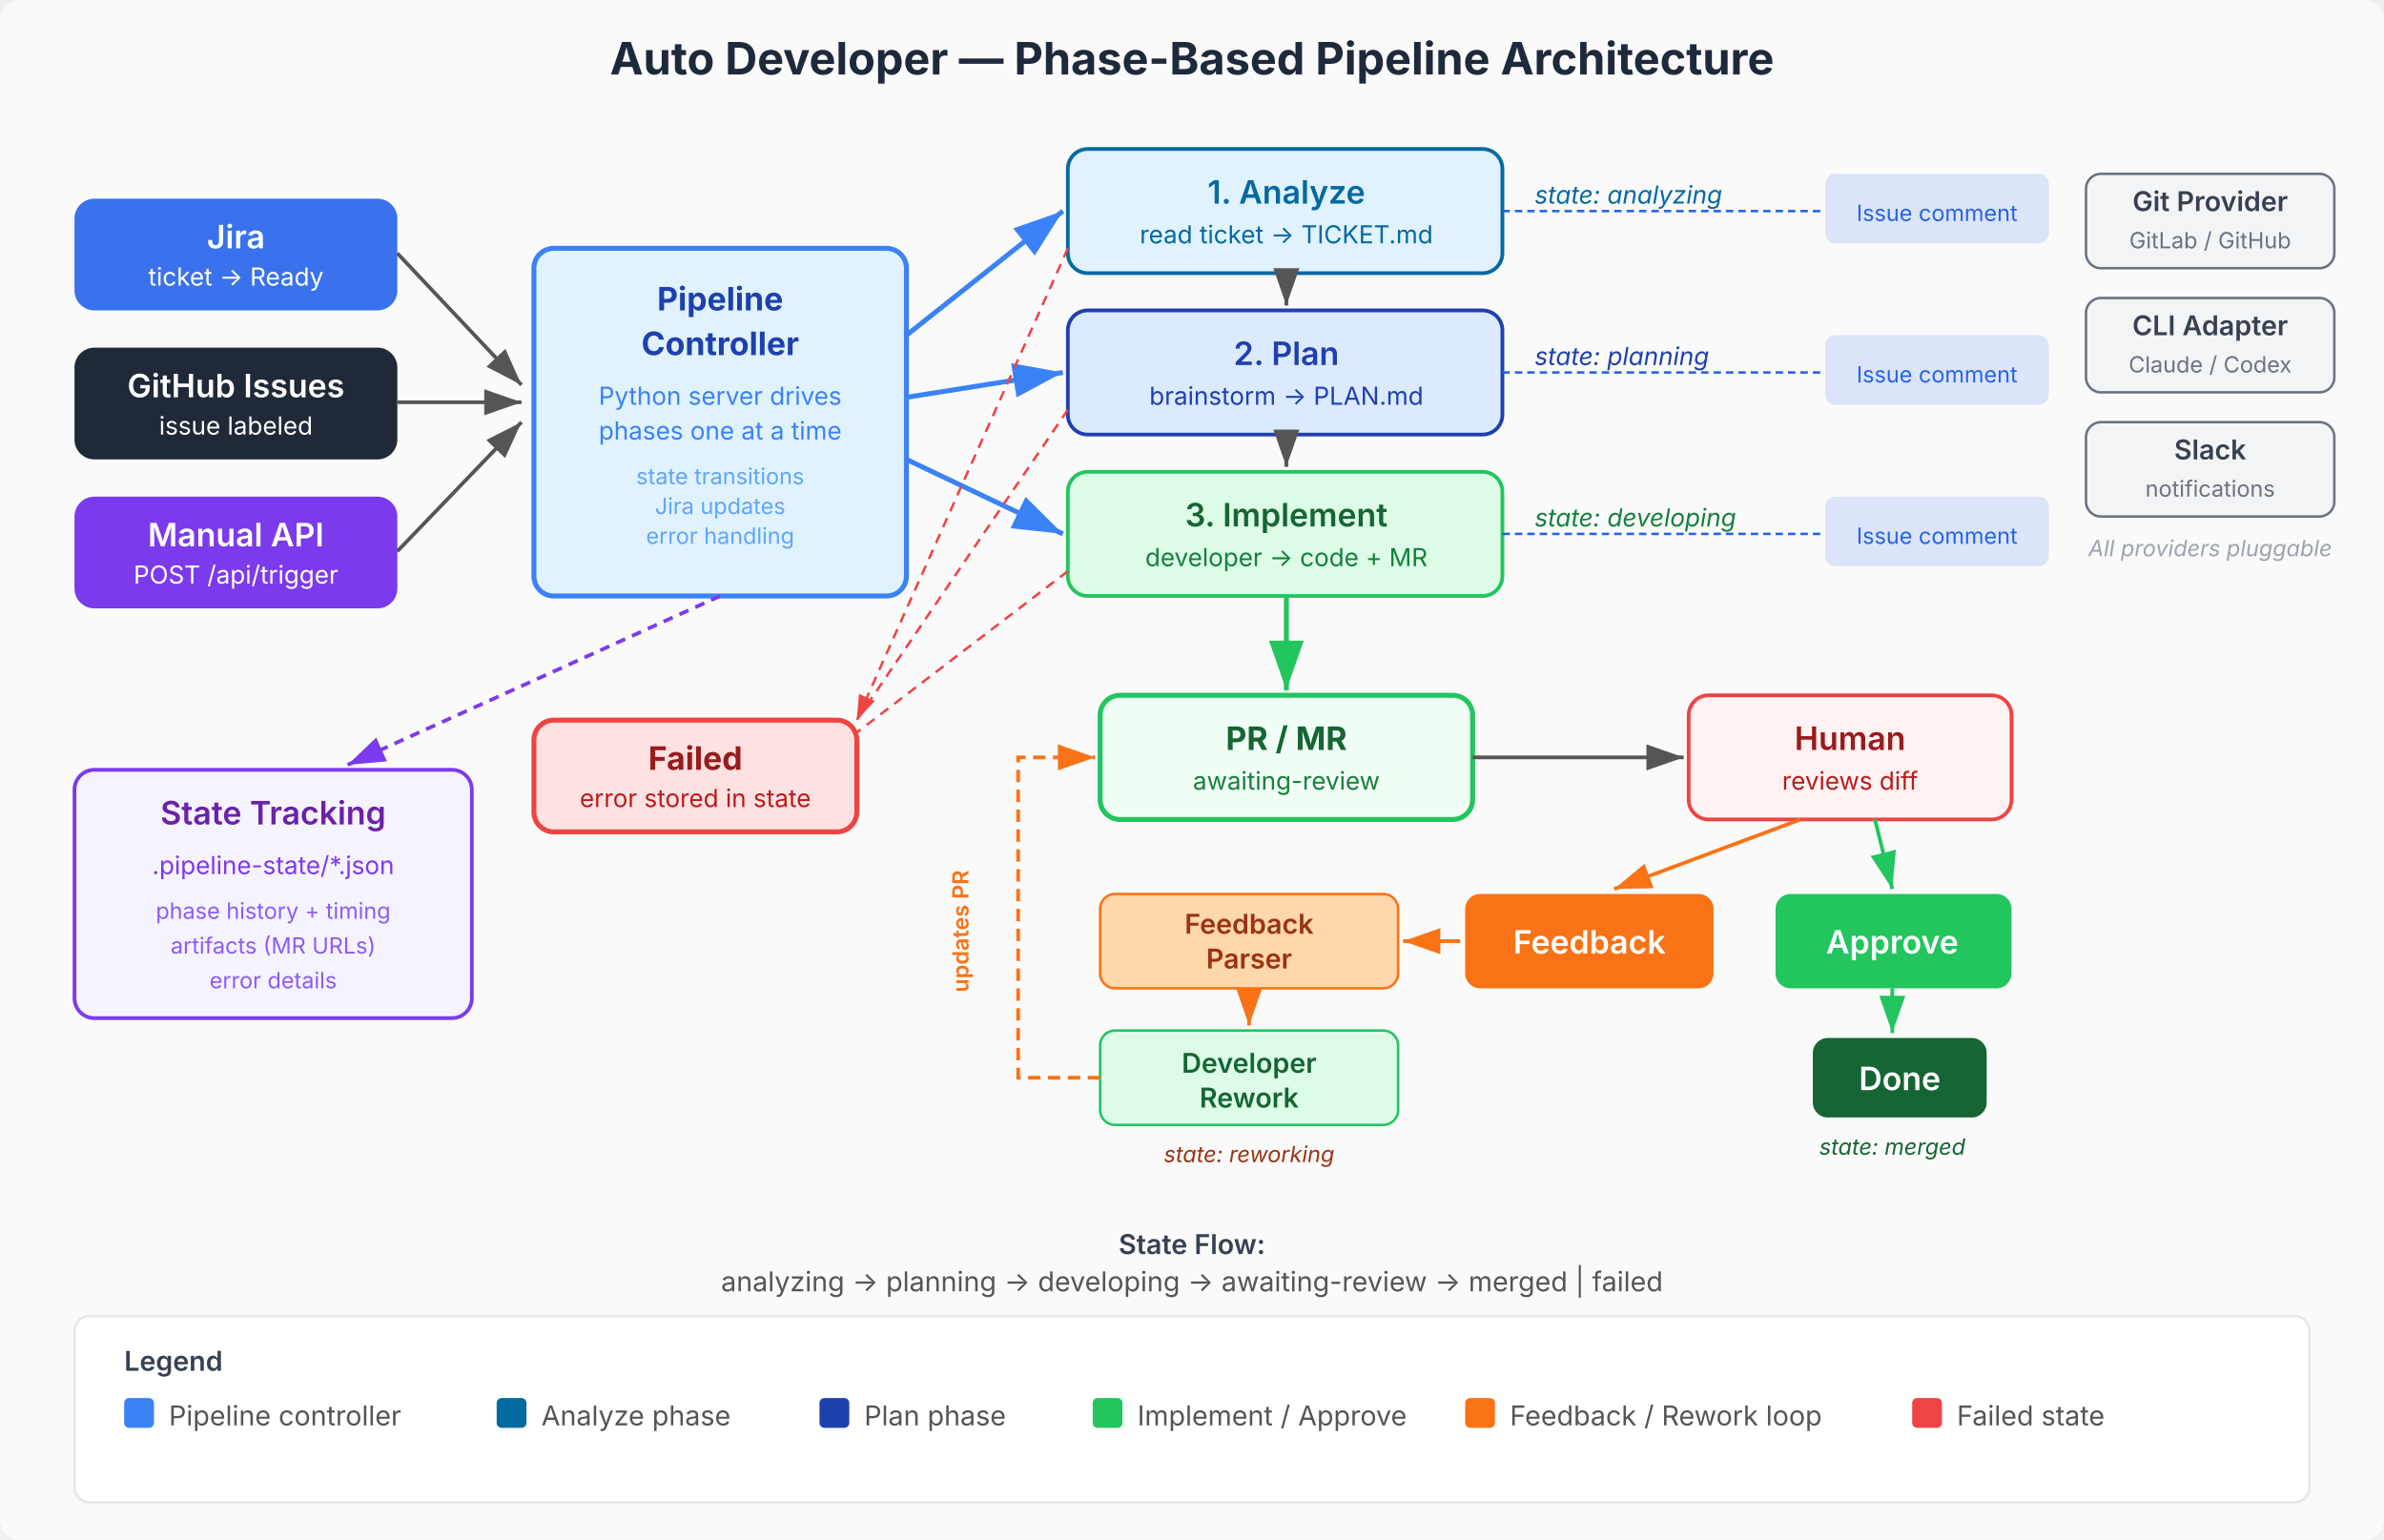
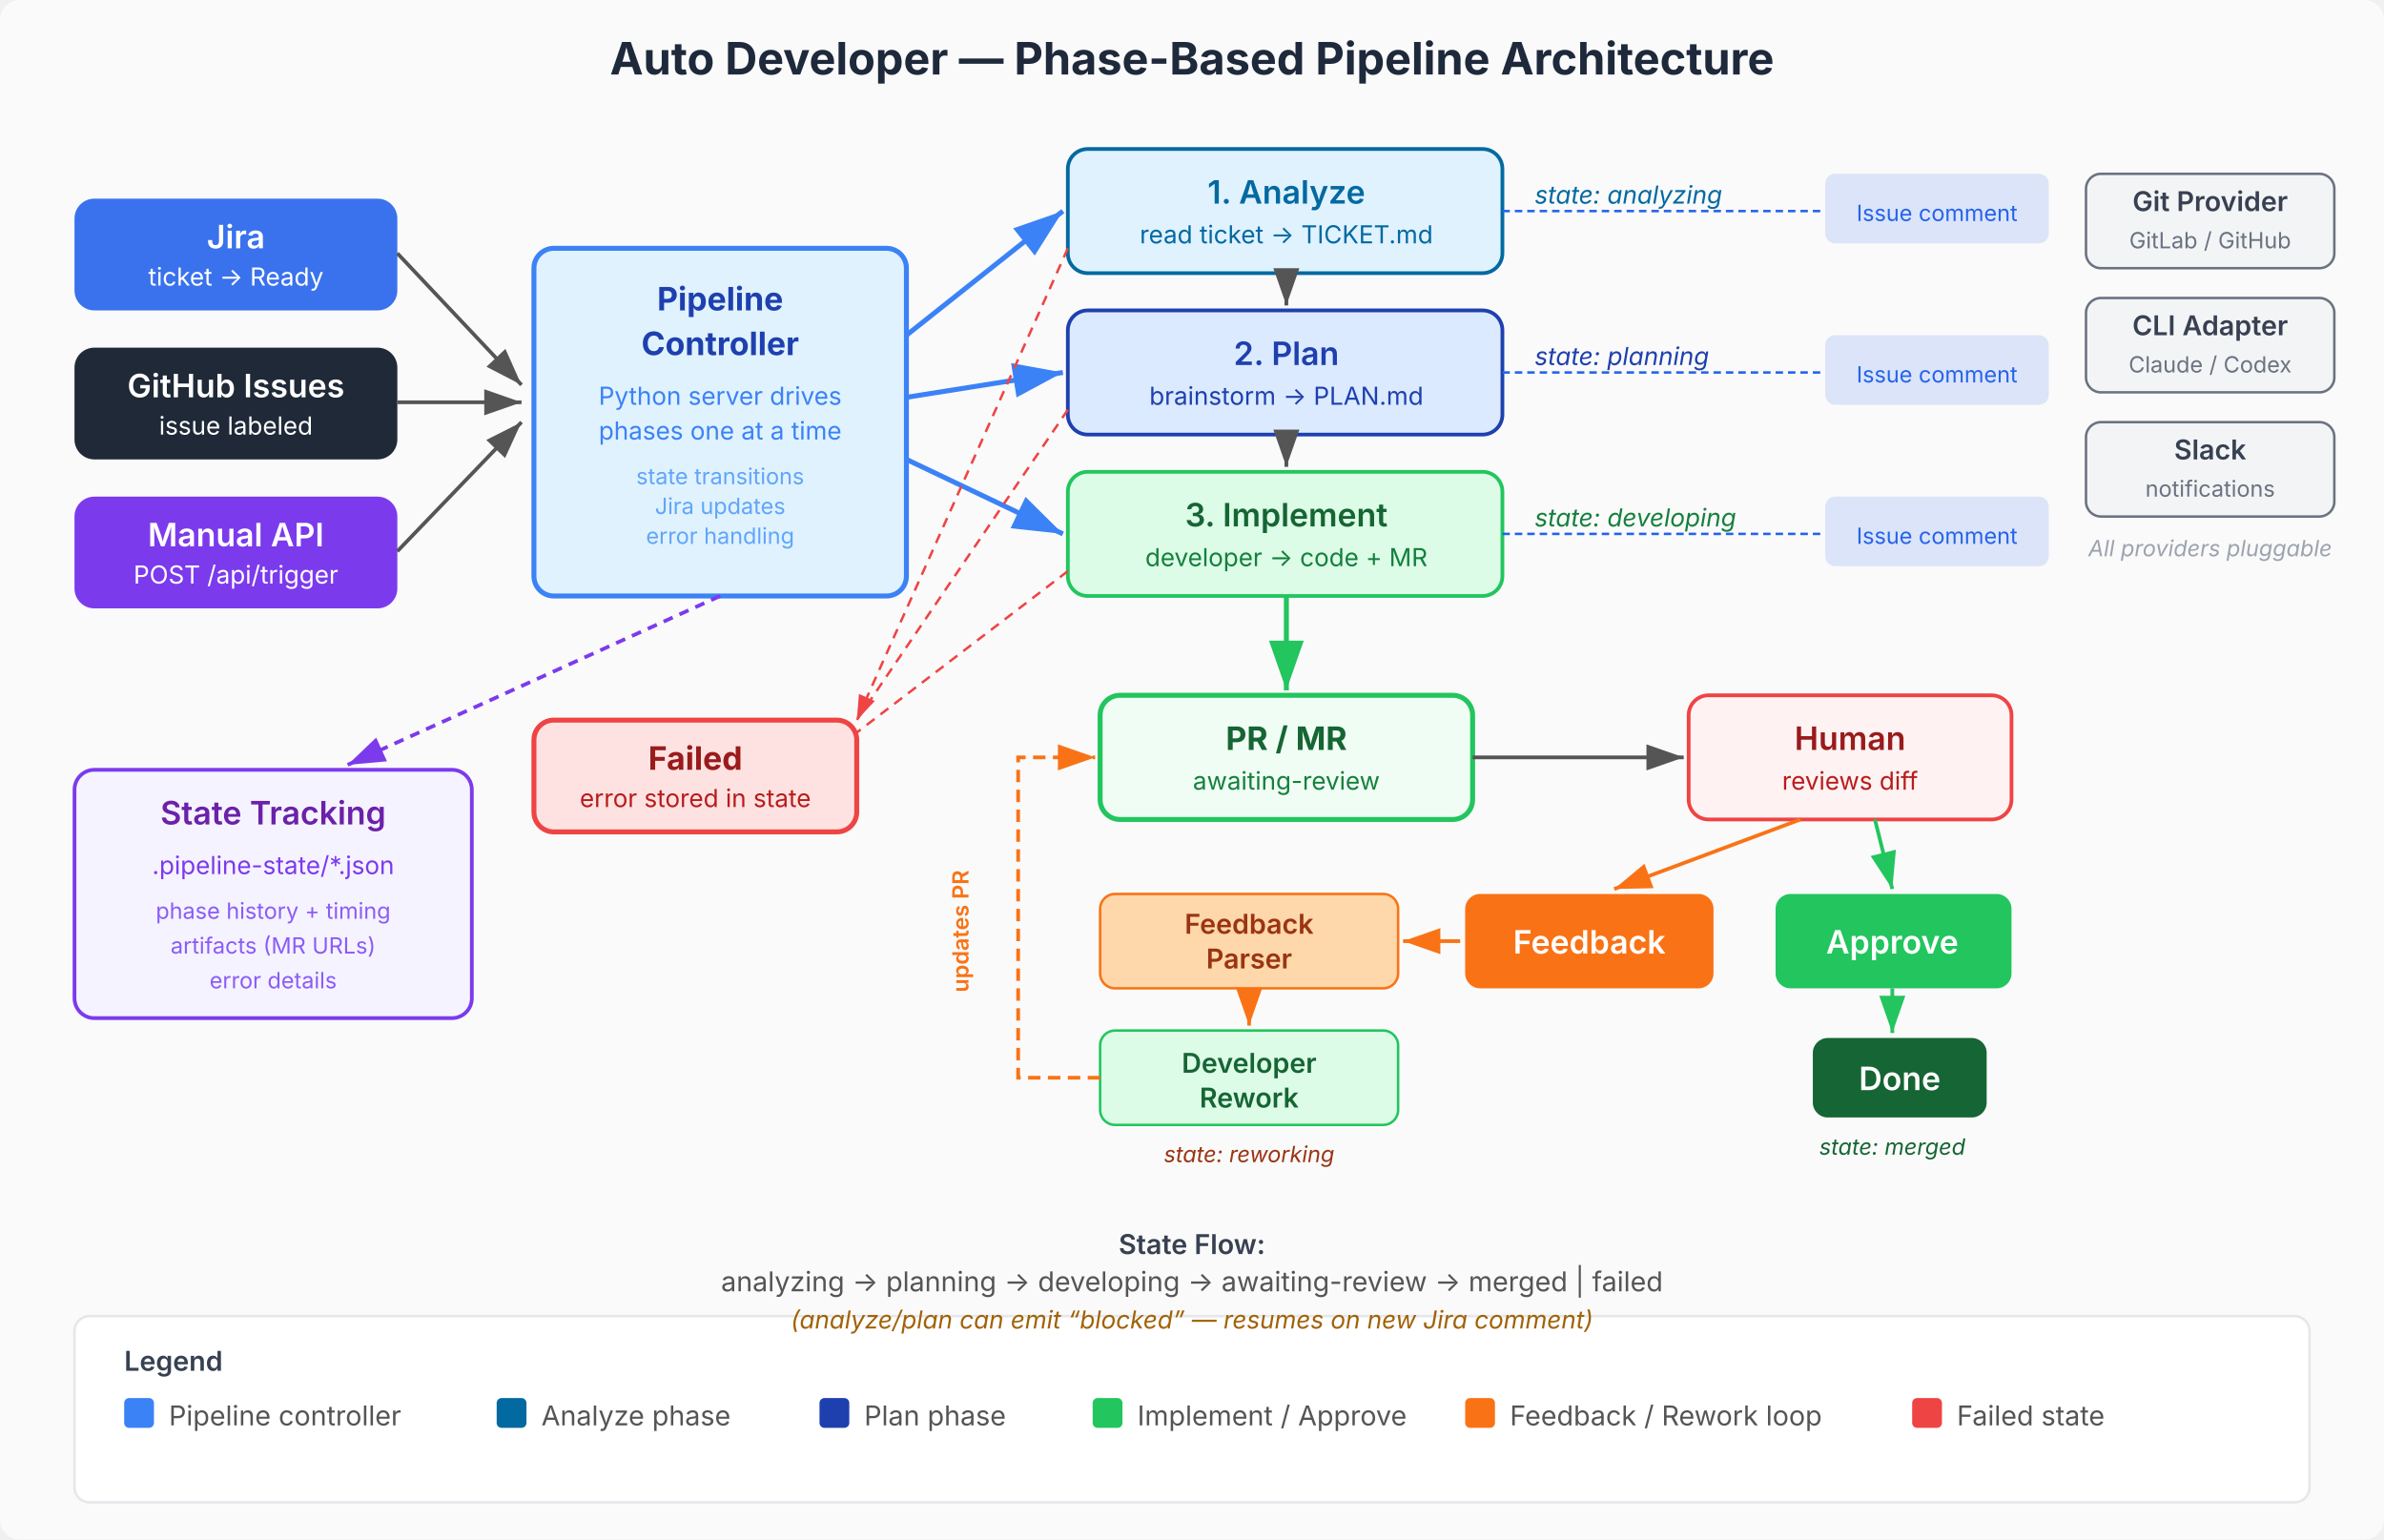
<svg xmlns="http://www.w3.org/2000/svg" viewBox="0 0 960 620" font-family="system-ui, -apple-system, sans-serif" font-size="13">
  <defs>
    <marker id="arrow" markerWidth="10" markerHeight="7" refX="10" refY="3.5" orient="auto">
      <polygon points="0 0, 10 3.5, 0 7" fill="#555" />
    </marker>
    <marker id="arrow-blue" markerWidth="10" markerHeight="7" refX="10" refY="3.5" orient="auto">
      <polygon points="0 0, 10 3.5, 0 7" fill="#3b82f6" />
    </marker>
    <marker id="arrow-green" markerWidth="10" markerHeight="7" refX="10" refY="3.5" orient="auto">
      <polygon points="0 0, 10 3.5, 0 7" fill="#22c55e" />
    </marker>
    <marker id="arrow-orange" markerWidth="10" markerHeight="7" refX="10" refY="3.5" orient="auto">
      <polygon points="0 0, 10 3.5, 0 7" fill="#f97316" />
    </marker>
    <marker id="arrow-red" markerWidth="10" markerHeight="7" refX="10" refY="3.5" orient="auto">
      <polygon points="0 0, 10 3.5, 0 7" fill="#ef4444" />
    </marker>
    <marker id="arrow-purple" markerWidth="10" markerHeight="7" refX="10" refY="3.5" orient="auto">
      <polygon points="0 0, 10 3.5, 0 7" fill="#7c3aed" />
    </marker>
  </defs>
  <rect width="960" height="620" fill="#fafafa" rx="8" />
  <text x="480" y="30" text-anchor="middle" font-size="18" font-weight="bold" fill="#1e293b">Auto Developer — Phase-Based Pipeline Architecture</text>
  <rect x="30" y="80" width="130" height="45" rx="8" fill="#2563eb" opacity="0.9" />
  <text x="95" y="100" text-anchor="middle" fill="white" font-weight="600">Jira</text>
  <text x="95" y="115" text-anchor="middle" fill="white" font-size="10">ticket → Ready</text>
  <rect x="30" y="140" width="130" height="45" rx="8" fill="#1f2937" />
  <text x="95" y="160" text-anchor="middle" fill="white" font-weight="600">GitHub Issues</text>
  <text x="95" y="175" text-anchor="middle" fill="white" font-size="10">issue labeled</text>
  <rect x="30" y="200" width="130" height="45" rx="8" fill="#7c3aed" />
  <text x="95" y="220" text-anchor="middle" fill="white" font-weight="600">Manual API</text>
  <text x="95" y="235" text-anchor="middle" fill="white" font-size="10">POST /api/trigger</text>
  <line x1="160" y1="102" x2="210" y2="155" stroke="#555" stroke-width="1.5" marker-end="url(#arrow)" />
  <line x1="160" y1="162" x2="210" y2="162" stroke="#555" stroke-width="1.5" marker-end="url(#arrow)" />
  <line x1="160" y1="222" x2="210" y2="170" stroke="#555" stroke-width="1.5" marker-end="url(#arrow)" />
  <rect x="215" y="100" width="150" height="140" rx="8" fill="#e0f2fe" stroke="#3b82f6" stroke-width="2" />
  <text x="290" y="125" text-anchor="middle" font-weight="700" fill="#1e40af">Pipeline</text>
  <text x="290" y="143" text-anchor="middle" font-weight="700" fill="#1e40af">Controller</text>
  <text x="290" y="163" text-anchor="middle" font-size="10" fill="#3b82f6">Python server drives</text>
  <text x="290" y="177" text-anchor="middle" font-size="10" fill="#3b82f6">phases one at a time</text>
  <text x="290" y="195" text-anchor="middle" font-size="9" fill="#60a5fa">state transitions</text>
  <text x="290" y="207" text-anchor="middle" font-size="9" fill="#60a5fa">Jira updates</text>
  <text x="290" y="219" text-anchor="middle" font-size="9" fill="#60a5fa">error handling</text>
  <rect x="430" y="60" width="175" height="50" rx="8" fill="#e0f2fe" stroke="#0369a1" stroke-width="1.5" />
  <text x="518" y="82" text-anchor="middle" font-weight="600" fill="#0369a1">1. Analyze</text>
  <text x="518" y="98" text-anchor="middle" font-size="10" fill="#0369a1">read ticket → TICKET.md</text>
  <rect x="430" y="125" width="175" height="50" rx="8" fill="#dbeafe" stroke="#1e40af" stroke-width="1.5" />
  <text x="518" y="147" text-anchor="middle" font-weight="600" fill="#1e40af">2. Plan</text>
  <text x="518" y="163" text-anchor="middle" font-size="10" fill="#1e40af">brainstorm → PLAN.md</text>
  <rect x="430" y="190" width="175" height="50" rx="8" fill="#dcfce7" stroke="#22c55e" stroke-width="1.5" />
  <text x="518" y="212" text-anchor="middle" font-weight="600" fill="#166534">3. Implement</text>
  <text x="518" y="228" text-anchor="middle" font-size="10" fill="#15803d">developer → code + MR</text>
  <line x1="518" y1="110" x2="518" y2="123" stroke="#555" stroke-width="1.5" marker-end="url(#arrow)" />
  <line x1="518" y1="175" x2="518" y2="188" stroke="#555" stroke-width="1.5" marker-end="url(#arrow)" />
  <line x1="365" y1="135" x2="428" y2="85" stroke="#3b82f6" stroke-width="2" marker-end="url(#arrow-blue)" />
  <line x1="365" y1="160" x2="428" y2="150" stroke="#3b82f6" stroke-width="2" marker-end="url(#arrow-blue)" />
  <line x1="365" y1="185" x2="428" y2="215" stroke="#3b82f6" stroke-width="2" marker-end="url(#arrow-blue)" />
  <text x="618" y="82" font-size="10" fill="#0369a1" font-style="italic">state: analyzing</text>
  <text x="618" y="147" font-size="10" fill="#1e40af" font-style="italic">state: planning</text>
  <text x="618" y="212" font-size="10" fill="#15803d" font-style="italic">state: developing</text>
  <rect x="735" y="70" width="90" height="28" rx="4" fill="#2563eb" opacity="0.15" />
  <text x="780" y="89" text-anchor="middle" font-size="9" fill="#2563eb">Issue comment</text>
  <rect x="735" y="135" width="90" height="28" rx="4" fill="#2563eb" opacity="0.15" />
  <text x="780" y="154" text-anchor="middle" font-size="9" fill="#2563eb">Issue comment</text>
  <rect x="735" y="200" width="90" height="28" rx="4" fill="#2563eb" opacity="0.15" />
  <text x="780" y="219" text-anchor="middle" font-size="9" fill="#2563eb">Issue comment</text>
  <line x1="605" y1="85" x2="733" y2="85" stroke="#2563eb" stroke-width="1" stroke-dasharray="3,2" />
  <line x1="605" y1="150" x2="733" y2="150" stroke="#2563eb" stroke-width="1" stroke-dasharray="3,2" />
  <line x1="605" y1="215" x2="733" y2="215" stroke="#2563eb" stroke-width="1" stroke-dasharray="3,2" />
  <line x1="518" y1="240" x2="518" y2="278" stroke="#22c55e" stroke-width="2" marker-end="url(#arrow-green)" />
  <rect x="443" y="280" width="150" height="50" rx="8" fill="#f0fdf4" stroke="#22c55e" stroke-width="2" />
  <text x="518" y="302" text-anchor="middle" font-weight="700" fill="#166534">PR / MR</text>
  <text x="518" y="318" text-anchor="middle" font-size="10" fill="#15803d">awaiting-review</text>
  <rect x="680" y="280" width="130" height="50" rx="8" fill="#fef2f2" stroke="#ef4444" stroke-width="1.5" />
  <text x="745" y="302" text-anchor="middle" font-weight="600" fill="#991b1b">Human</text>
  <text x="745" y="318" text-anchor="middle" font-size="10" fill="#b91c1c">reviews diff</text>
  <line x1="593" y1="305" x2="678" y2="305" stroke="#555" stroke-width="1.5" marker-end="url(#arrow)" />
  <rect x="715" y="360" width="95" height="38" rx="6" fill="#22c55e" />
  <text x="762" y="384" text-anchor="middle" fill="white" font-weight="600">Approve</text>
  <rect x="590" y="360" width="100" height="38" rx="6" fill="#f97316" />
  <text x="640" y="384" text-anchor="middle" fill="white" font-weight="600">Feedback</text>
  <line x1="755" y1="330" x2="762" y2="358" stroke="#22c55e" stroke-width="1.5" marker-end="url(#arrow-green)" />
  <line x1="725" y1="330" x2="650" y2="358" stroke="#f97316" stroke-width="1.5" marker-end="url(#arrow-orange)" />
  <rect x="730" y="418" width="70" height="32" rx="6" fill="#166534" />
  <text x="765" y="439" text-anchor="middle" fill="white" font-weight="600">Done</text>
  <line x1="762" y1="398" x2="762" y2="416" stroke="#22c55e" stroke-width="1.5" marker-end="url(#arrow-green)" />
  <text x="762" y="465" text-anchor="middle" font-size="9" fill="#166534" font-style="italic">state: merged</text>
  <rect x="443" y="360" width="120" height="38" rx="6" fill="#fed7aa" stroke="#f97316" stroke-width="1" />
  <text x="503" y="376" text-anchor="middle" font-size="11" font-weight="600" fill="#9a3412">Feedback</text>
  <text x="503" y="390" text-anchor="middle" font-size="11" font-weight="600" fill="#9a3412">Parser</text>
  <line x1="588" y1="379" x2="565" y2="379" stroke="#f97316" stroke-width="1.5" marker-end="url(#arrow-orange)" />
  <rect x="443" y="415" width="120" height="38" rx="6" fill="#dcfce7" stroke="#22c55e" stroke-width="1" />
  <text x="503" y="432" text-anchor="middle" font-size="11" font-weight="600" fill="#166534">Developer</text>
  <text x="503" y="446" text-anchor="middle" font-size="11" font-weight="600" fill="#166534">Rework</text>
  <line x1="503" y1="398" x2="503" y2="413" stroke="#f97316" stroke-width="1.5" marker-end="url(#arrow-orange)" />
  <path d="M 443 434 L 410 434 L 410 305 L 441 305" fill="none" stroke="#f97316" stroke-width="1.5" marker-end="url(#arrow-orange)" stroke-dasharray="5,3" />
  <text x="390" y="375" text-anchor="middle" fill="#f97316" font-size="9" font-weight="600" transform="rotate(-90, 390, 375)">updates PR</text>
  <text x="503" y="468" text-anchor="middle" font-size="9" fill="#9a3412" font-style="italic">state: reworking</text>
  <rect x="215" y="290" width="130" height="45" rx="8" fill="#fee2e2" stroke="#ef4444" stroke-width="2" />
  <text x="280" y="310" text-anchor="middle" font-weight="700" fill="#991b1b">Failed</text>
  <text x="280" y="325" text-anchor="middle" font-size="10" fill="#b91c1c">error stored in state</text>
  <path d="M 430 100 L 345 290" fill="none" stroke="#ef4444" stroke-width="1" stroke-dasharray="4,3" marker-end="url(#arrow-red)" />
  <path d="M 430 165 L 345 290" fill="none" stroke="#ef4444" stroke-width="1" stroke-dasharray="4,3" />
  <path d="M 430 230 L 345 295" fill="none" stroke="#ef4444" stroke-width="1" stroke-dasharray="4,3" />
  <rect x="840" y="70" width="100" height="38" rx="6" fill="#f3f4f6" stroke="#6b7280" stroke-width="1" />
  <text x="890" y="85" text-anchor="middle" font-size="11" font-weight="600" fill="#374151">Git Provider</text>
  <text x="890" y="100" text-anchor="middle" font-size="9" fill="#6b7280">GitLab / GitHub</text>
  <rect x="840" y="120" width="100" height="38" rx="6" fill="#f3f4f6" stroke="#6b7280" stroke-width="1" />
  <text x="890" y="135" text-anchor="middle" font-size="11" font-weight="600" fill="#374151">CLI Adapter</text>
  <text x="890" y="150" text-anchor="middle" font-size="9" fill="#6b7280">Claude / Codex</text>
  <rect x="840" y="170" width="100" height="38" rx="6" fill="#f3f4f6" stroke="#6b7280" stroke-width="1" />
  <text x="890" y="185" text-anchor="middle" font-size="11" font-weight="600" fill="#374151">Slack</text>
  <text x="890" y="200" text-anchor="middle" font-size="9" fill="#6b7280">notifications</text>
  <text x="890" y="224" text-anchor="middle" font-size="9" fill="#9ca3af" font-style="italic">All providers pluggable</text>
  <rect x="30" y="310" width="160" height="100" rx="8" fill="#f5f3ff" stroke="#7c3aed" stroke-width="1.5" />
  <text x="110" y="332" text-anchor="middle" font-weight="600" fill="#6b21a8">State Tracking</text>
  <text x="110" y="352" text-anchor="middle" font-size="10" fill="#7c3aed">.pipeline-state/*.json</text>
  <text x="110" y="370" text-anchor="middle" font-size="9" fill="#8b5cf6">phase history + timing</text>
  <text x="110" y="384" text-anchor="middle" font-size="9" fill="#8b5cf6">artifacts (MR URLs)</text>
  <text x="110" y="398" text-anchor="middle" font-size="9" fill="#8b5cf6">error details</text>
  <line x1="290" y1="240" x2="140" y2="308" stroke="#7c3aed" stroke-width="1.5" marker-end="url(#arrow-purple)" stroke-dasharray="4,3" />
  <rect x="30" y="530" width="900" height="75" rx="6" fill="white" stroke="#e5e7eb" />
  <text x="50" y="552" font-size="11" font-weight="600" fill="#374151">Legend</text>
  <rect x="50" y="563" width="12" height="12" rx="2" fill="#3b82f6" />
  <text x="68" y="574" font-size="11" fill="#555">Pipeline controller</text>
  <rect x="200" y="563" width="12" height="12" rx="2" fill="#0369a1" />
  <text x="218" y="574" font-size="11" fill="#555">Analyze phase</text>
  <rect x="330" y="563" width="12" height="12" rx="2" fill="#1e40af" />
  <text x="348" y="574" font-size="11" fill="#555">Plan phase</text>
  <rect x="440" y="563" width="12" height="12" rx="2" fill="#22c55e" />
  <text x="458" y="574" font-size="11" fill="#555">Implement / Approve</text>
  <rect x="590" y="563" width="12" height="12" rx="2" fill="#f97316" />
  <text x="608" y="574" font-size="11" fill="#555">Feedback / Rework loop</text>
  <rect x="770" y="563" width="12" height="12" rx="2" fill="#ef4444" />
  <text x="788" y="574" font-size="11" fill="#555">Failed state</text>
  <text x="480" y="505" text-anchor="middle" font-size="11" font-weight="600" fill="#374151">State Flow:</text>
  <text x="480" y="520" text-anchor="middle" font-size="11" fill="#555">analyzing → planning → developing → awaiting-review → merged | failed</text>
+   <text x="480" y="535" text-anchor="middle" font-size="10" fill="#a16207" font-style="italic">(analyze/plan can emit “blocked” — resumes on new Jira comment)</text>
</svg>
